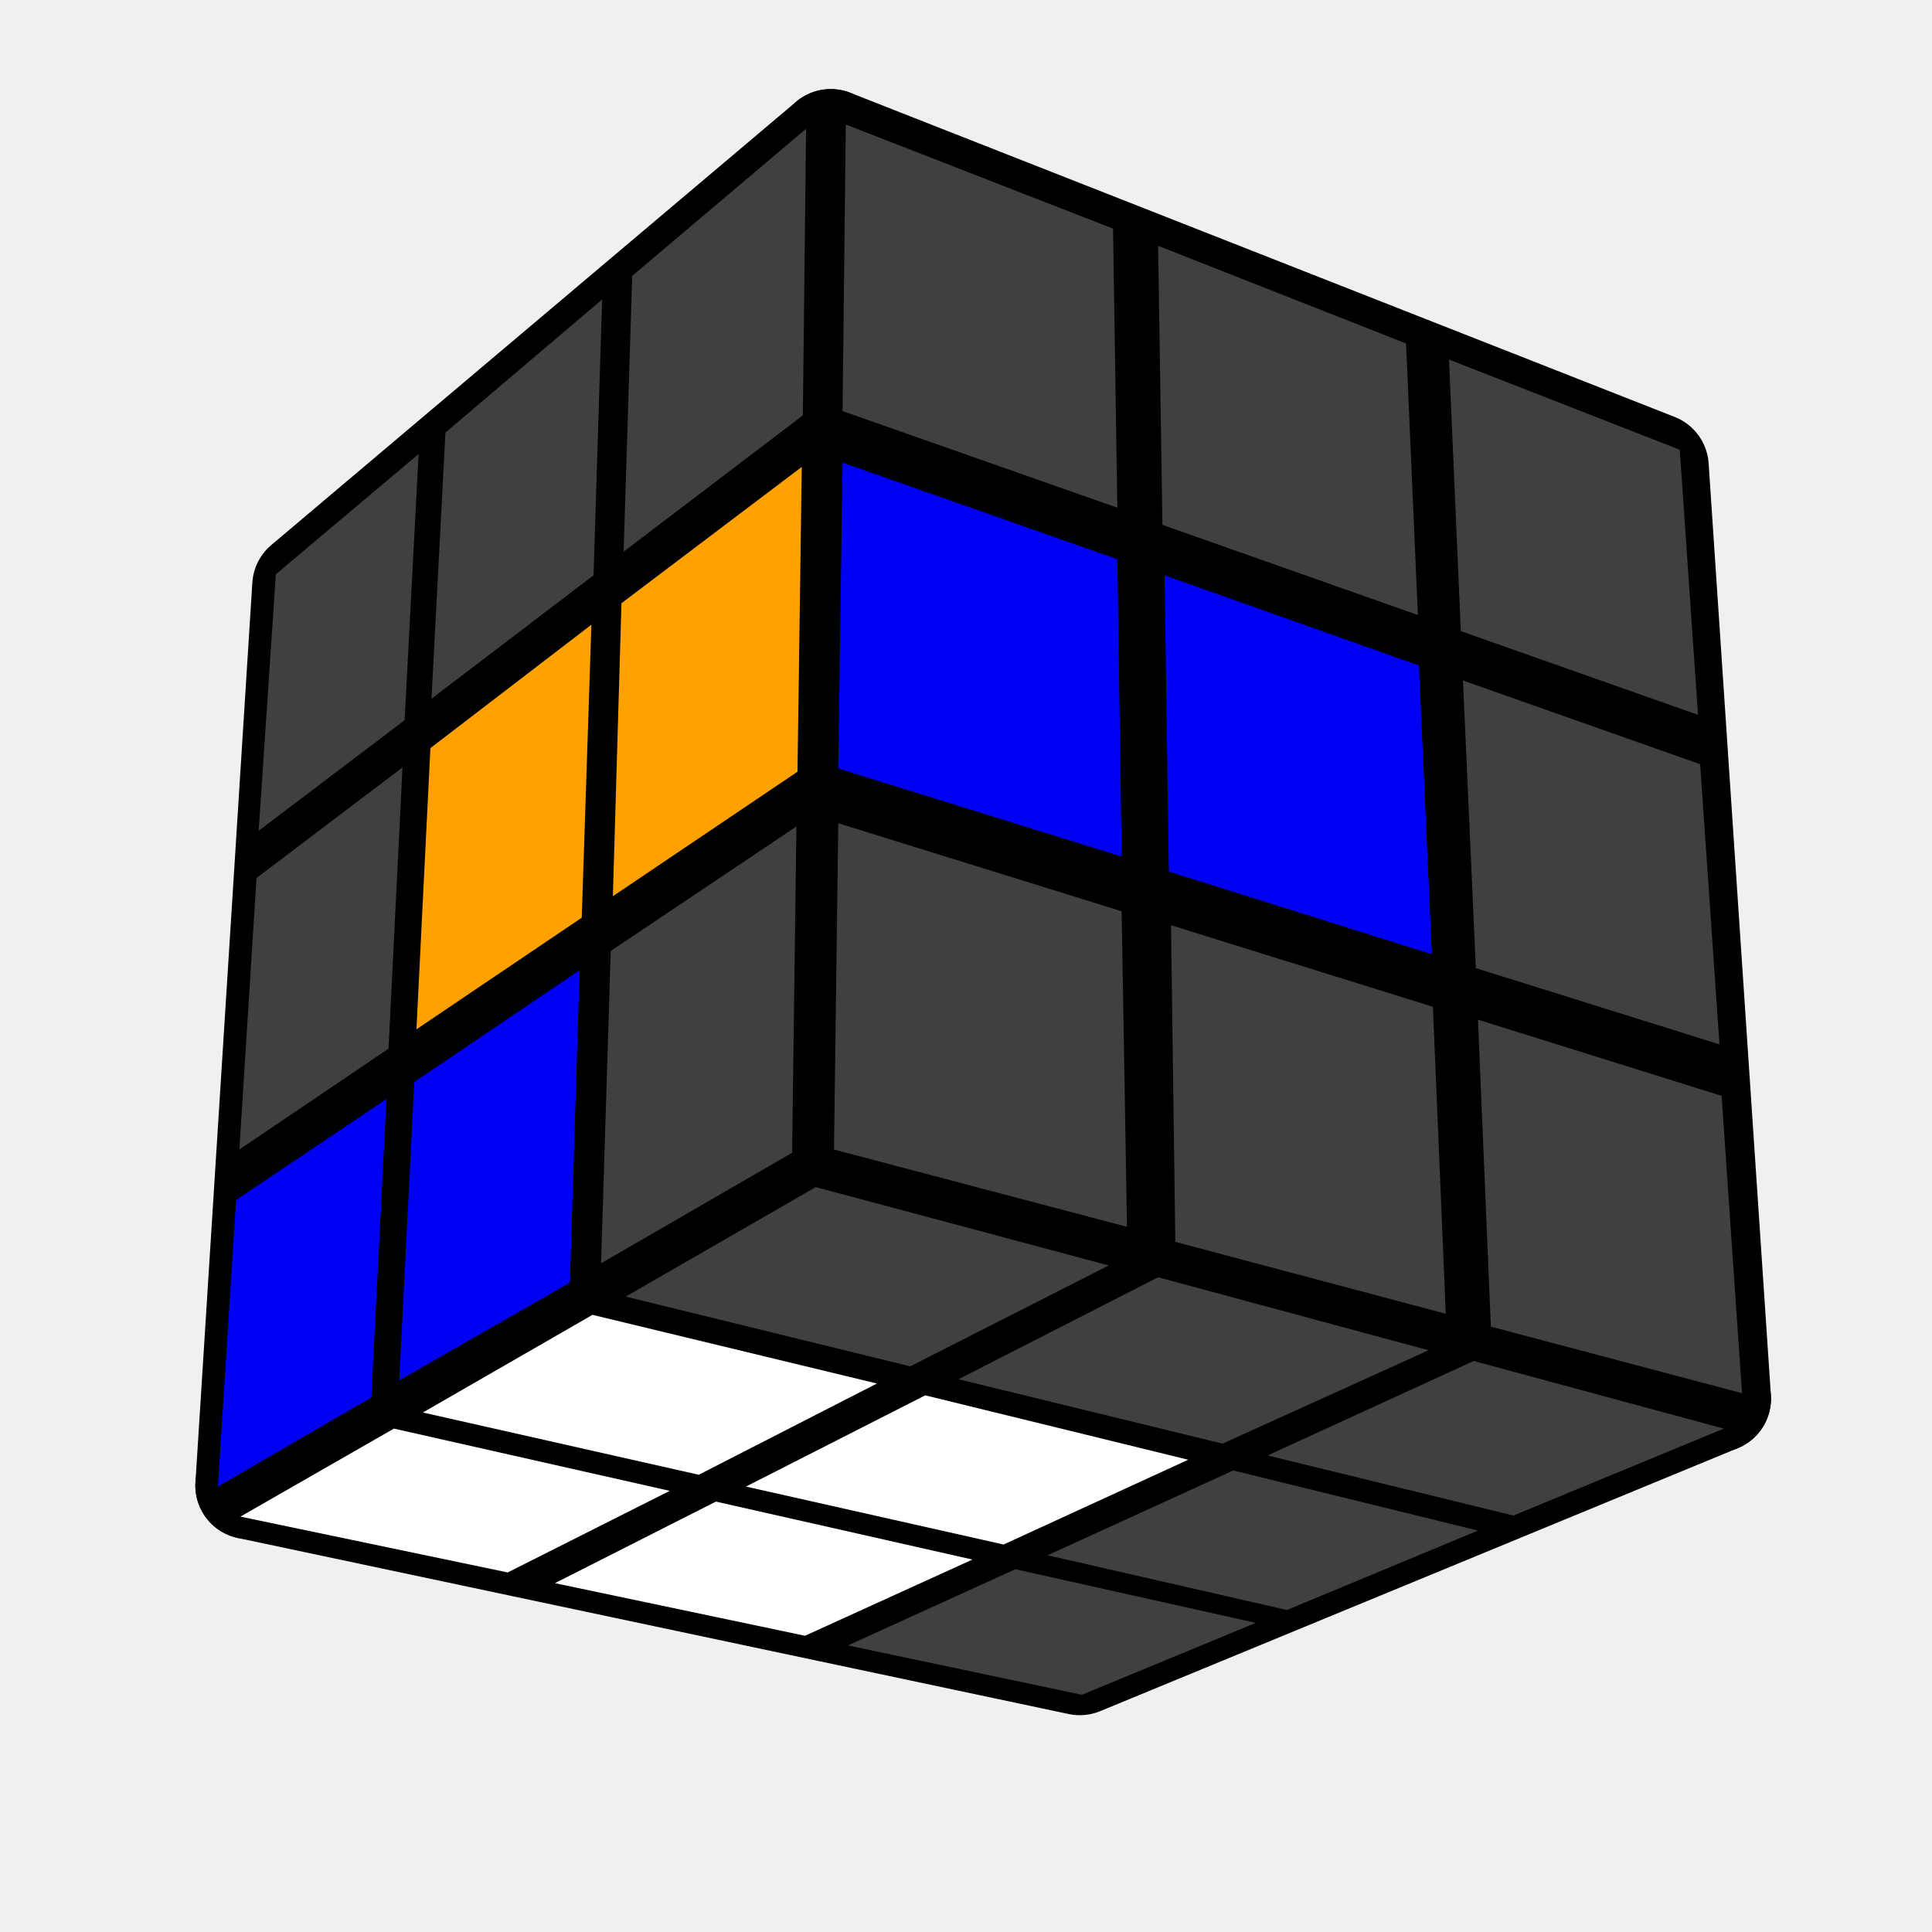
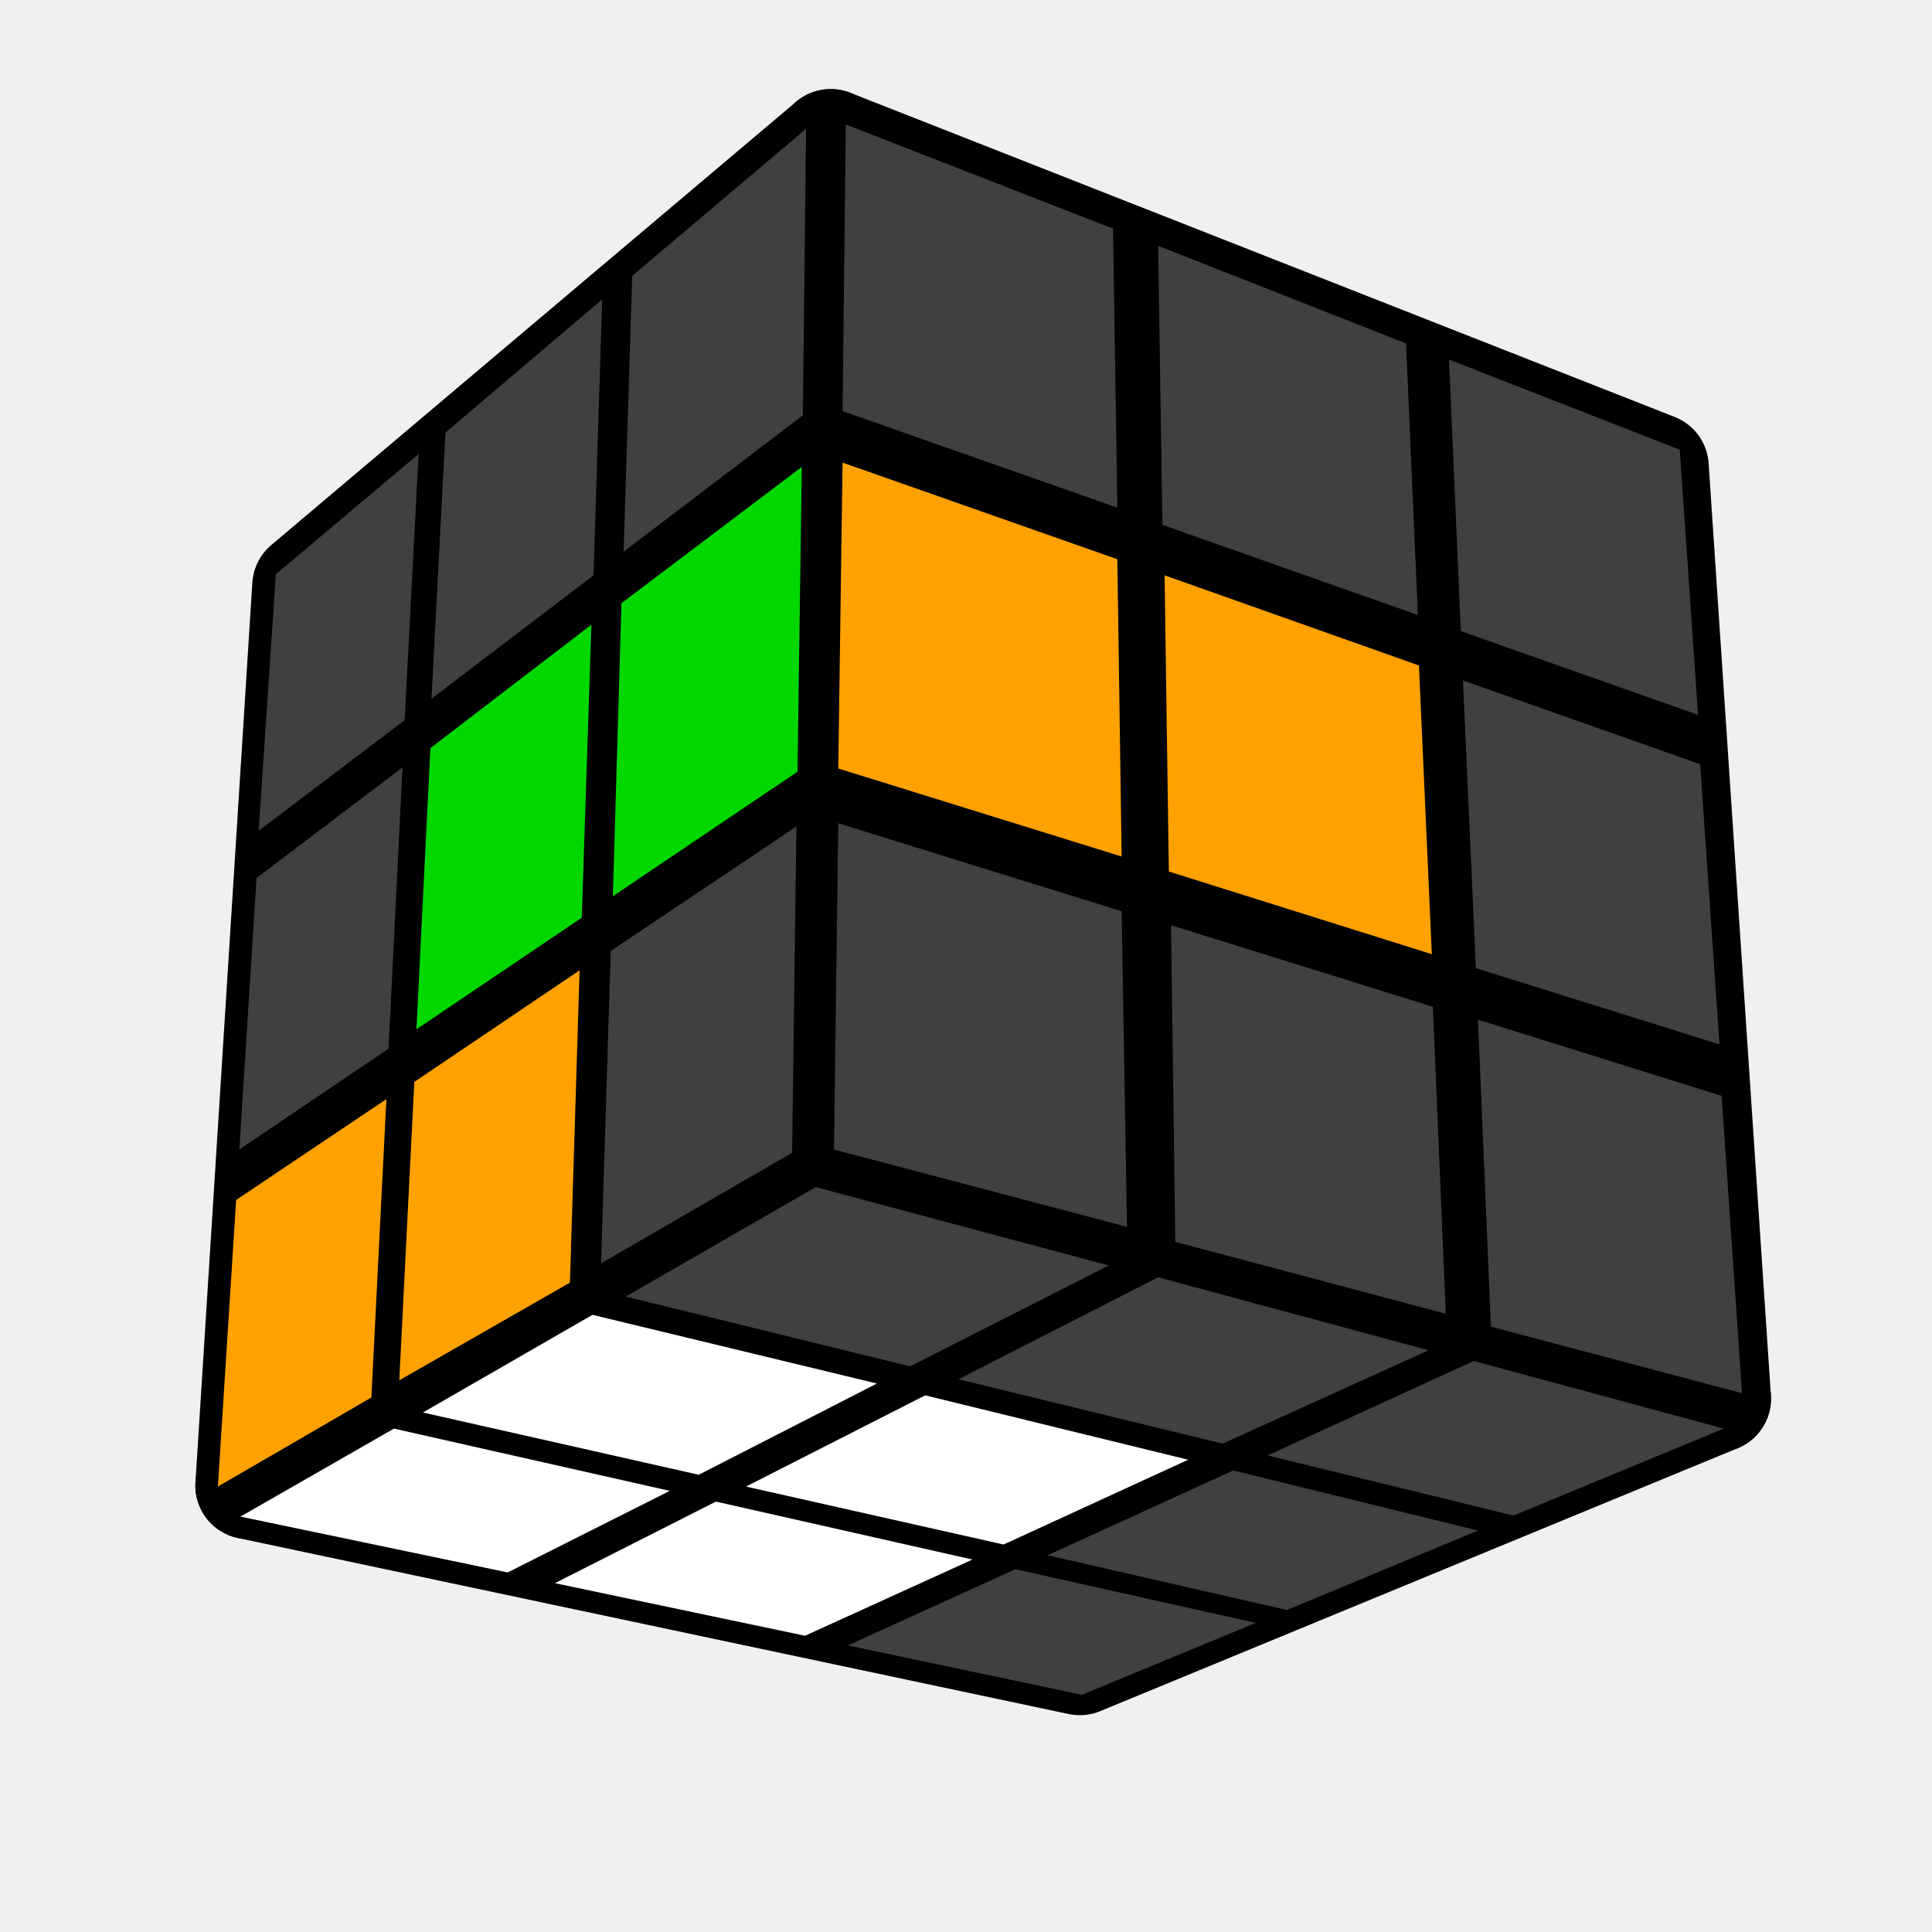
<svg xmlns="http://www.w3.org/2000/svg" version="1.1" width="128" height="128" viewBox="-0.9 -0.9 1.8 1.8">
  <g style="stroke-width:0.1;stroke-linejoin:round;opacity:1">
    <polygon fill="#000000" stroke="#000000" points="-0.139,0.18 0.7,0.403 0.106,0.648 -0.668,0.484" />
    <polygon fill="#000000" stroke="#000000" points="-0.615,-0.354 -0.126,-0.767 -0.139,0.18 -0.668,0.484" />
    <polygon fill="#000000" stroke="#000000" points="-0.126,-0.767 0.642,-0.465 0.7,0.403 -0.139,0.18" />
  </g>
  <g style="opacity:1;stroke-opacity:0.5;stroke-width:0;stroke-linejoin:round">
    <polygon fill="#404040" stroke="#000000" points="-0.14,0.206 0.133,0.279 -0.052,0.373 -0.317,0.308" />
    <polygon fill="#404040" stroke="#000000" points="0.179,0.29 0.431,0.358 0.239,0.445 -0.007,0.385" />
    <polygon fill="#404040" stroke="#000000" points="0.473,0.368 0.706,0.431 0.51,0.512 0.281,0.456" />
    <polygon fill="#FFFFFF" stroke="#000000" points="-0.348,0.325 -0.083,0.389 -0.249,0.474 -0.506,0.416" />
    <polygon fill="#FFFFFF" stroke="#000000" points="-0.038,0.4 0.207,0.46 0.035,0.539 -0.205,0.485" />
    <polygon fill="#404040" stroke="#000000" points="0.249,0.47 0.477,0.526 0.299,0.6 0.076,0.549" />
    <polygon fill="#FFFFFF" stroke="#000000" points="-0.533,0.431 -0.276,0.489 -0.427,0.565 -0.676,0.513" />
    <polygon fill="#FFFFFF" stroke="#000000" points="-0.233,0.499 0.006,0.553 -0.15,0.624 -0.383,0.575" />
    <polygon fill="#404040" stroke="#000000" points="0.046,0.562 0.27,0.612 0.108,0.679 -0.11,0.633" />
    <polygon fill="#404040" stroke="#000000" points="-0.643,-0.365 -0.51,-0.477 -0.523,-0.229 -0.659,-0.126" />
    <polygon fill="#404040" stroke="#000000" points="-0.485,-0.497 -0.339,-0.621 -0.347,-0.364 -0.498,-0.249" />
    <polygon fill="#404040" stroke="#000000" points="-0.311,-0.643 -0.149,-0.78 -0.152,-0.513 -0.319,-0.386" />
    <polygon fill="#404040" stroke="#000000" points="-0.661,-0.082 -0.525,-0.185 -0.538,0.077 -0.677,0.171" />
-     <polygon fill="#FFA100" stroke="#000000" points="-0.499,-0.203 -0.349,-0.318 -0.358,-0.045 -0.512,0.059" />
-     <polygon fill="#FFA100" stroke="#000000" points="-0.321,-0.338 -0.153,-0.465 -0.157,-0.181 -0.329,-0.065" />
-     <polygon fill="#0000F2" stroke="#000000" points="-0.68,0.218 -0.54,0.124 -0.554,0.402 -0.697,0.485" />
-     <polygon fill="#0000F2" stroke="#000000" points="-0.514,0.108 -0.36,0.004 -0.369,0.295 -0.528,0.386" />
+     <polygon fill="#00D800" stroke="#000000" points="-0.499,-0.203 -0.349,-0.318 -0.358,-0.045 -0.512,0.059" />
+     <polygon fill="#00D800" stroke="#000000" points="-0.321,-0.338 -0.153,-0.465 -0.157,-0.181 -0.329,-0.065" />
+     <polygon fill="#FFA100" stroke="#000000" points="-0.68,0.218 -0.54,0.124 -0.554,0.402 -0.697,0.485" />
+     <polygon fill="#FFA100" stroke="#000000" points="-0.514,0.108 -0.36,0.004 -0.369,0.295 -0.528,0.386" />
    <polygon fill="#404040" stroke="#000000" points="-0.331,-0.014 -0.158,-0.13 -0.162,0.174 -0.34,0.277" />
    <polygon fill="#404040" stroke="#000000" points="-0.112,-0.784 0.137,-0.687 0.141,-0.427 -0.115,-0.517" />
    <polygon fill="#404040" stroke="#000000" points="0.179,-0.671 0.41,-0.58 0.421,-0.327 0.183,-0.411" />
    <polygon fill="#404040" stroke="#000000" points="0.45,-0.565 0.665,-0.481 0.682,-0.234 0.461,-0.312" />
-     <polygon fill="#0000F2" stroke="#000000" points="-0.115,-0.469 0.141,-0.379 0.145,-0.102 -0.119,-0.184" />
-     <polygon fill="#0000F2" stroke="#000000" points="0.185,-0.364 0.422,-0.28 0.434,-0.011 0.189,-0.088" />
+     <polygon fill="#FFA100" stroke="#000000" points="-0.115,-0.469 0.141,-0.379 0.145,-0.102 -0.119,-0.184" />
+     <polygon fill="#FFA100" stroke="#000000" points="0.185,-0.364 0.422,-0.28 0.434,-0.011 0.189,-0.088" />
    <polygon fill="#404040" stroke="#000000" points="0.463,-0.266 0.684,-0.188 0.702,0.073 0.475,0.002" />
    <polygon fill="#404040" stroke="#000000" points="-0.119,-0.133 0.145,-0.051 0.15,0.243 -0.123,0.171" />
    <polygon fill="#404040" stroke="#000000" points="0.191,-0.038 0.435,0.038 0.447,0.324 0.195,0.257" />
    <polygon fill="#404040" stroke="#000000" points="0.477,0.05 0.704,0.121 0.723,0.398 0.489,0.336" />
  </g>
</svg>
